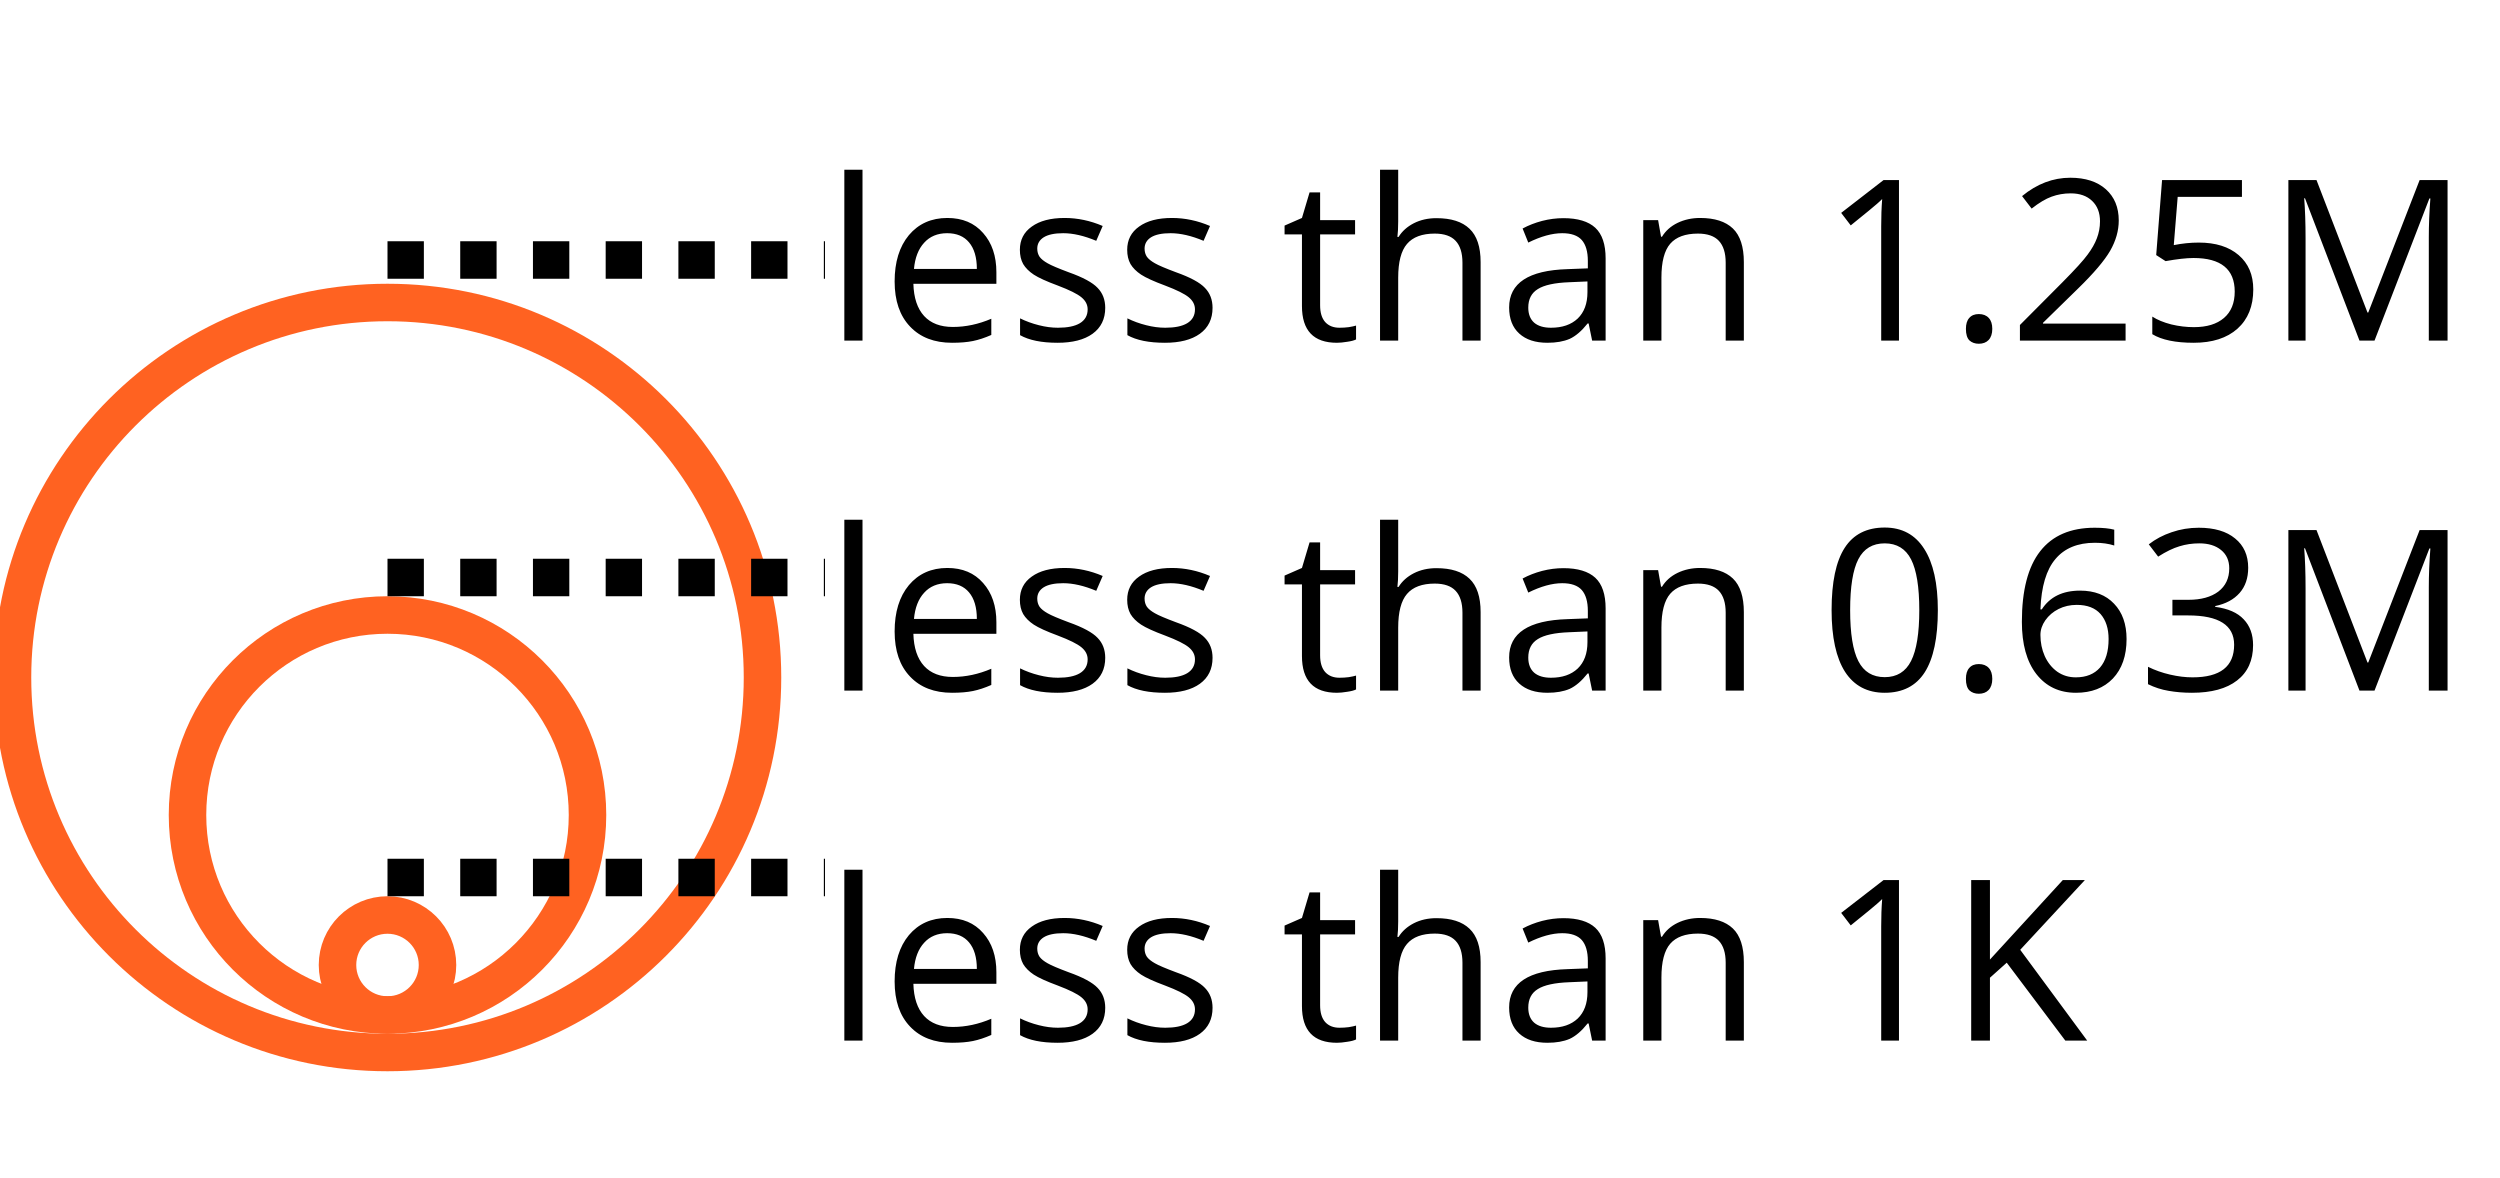
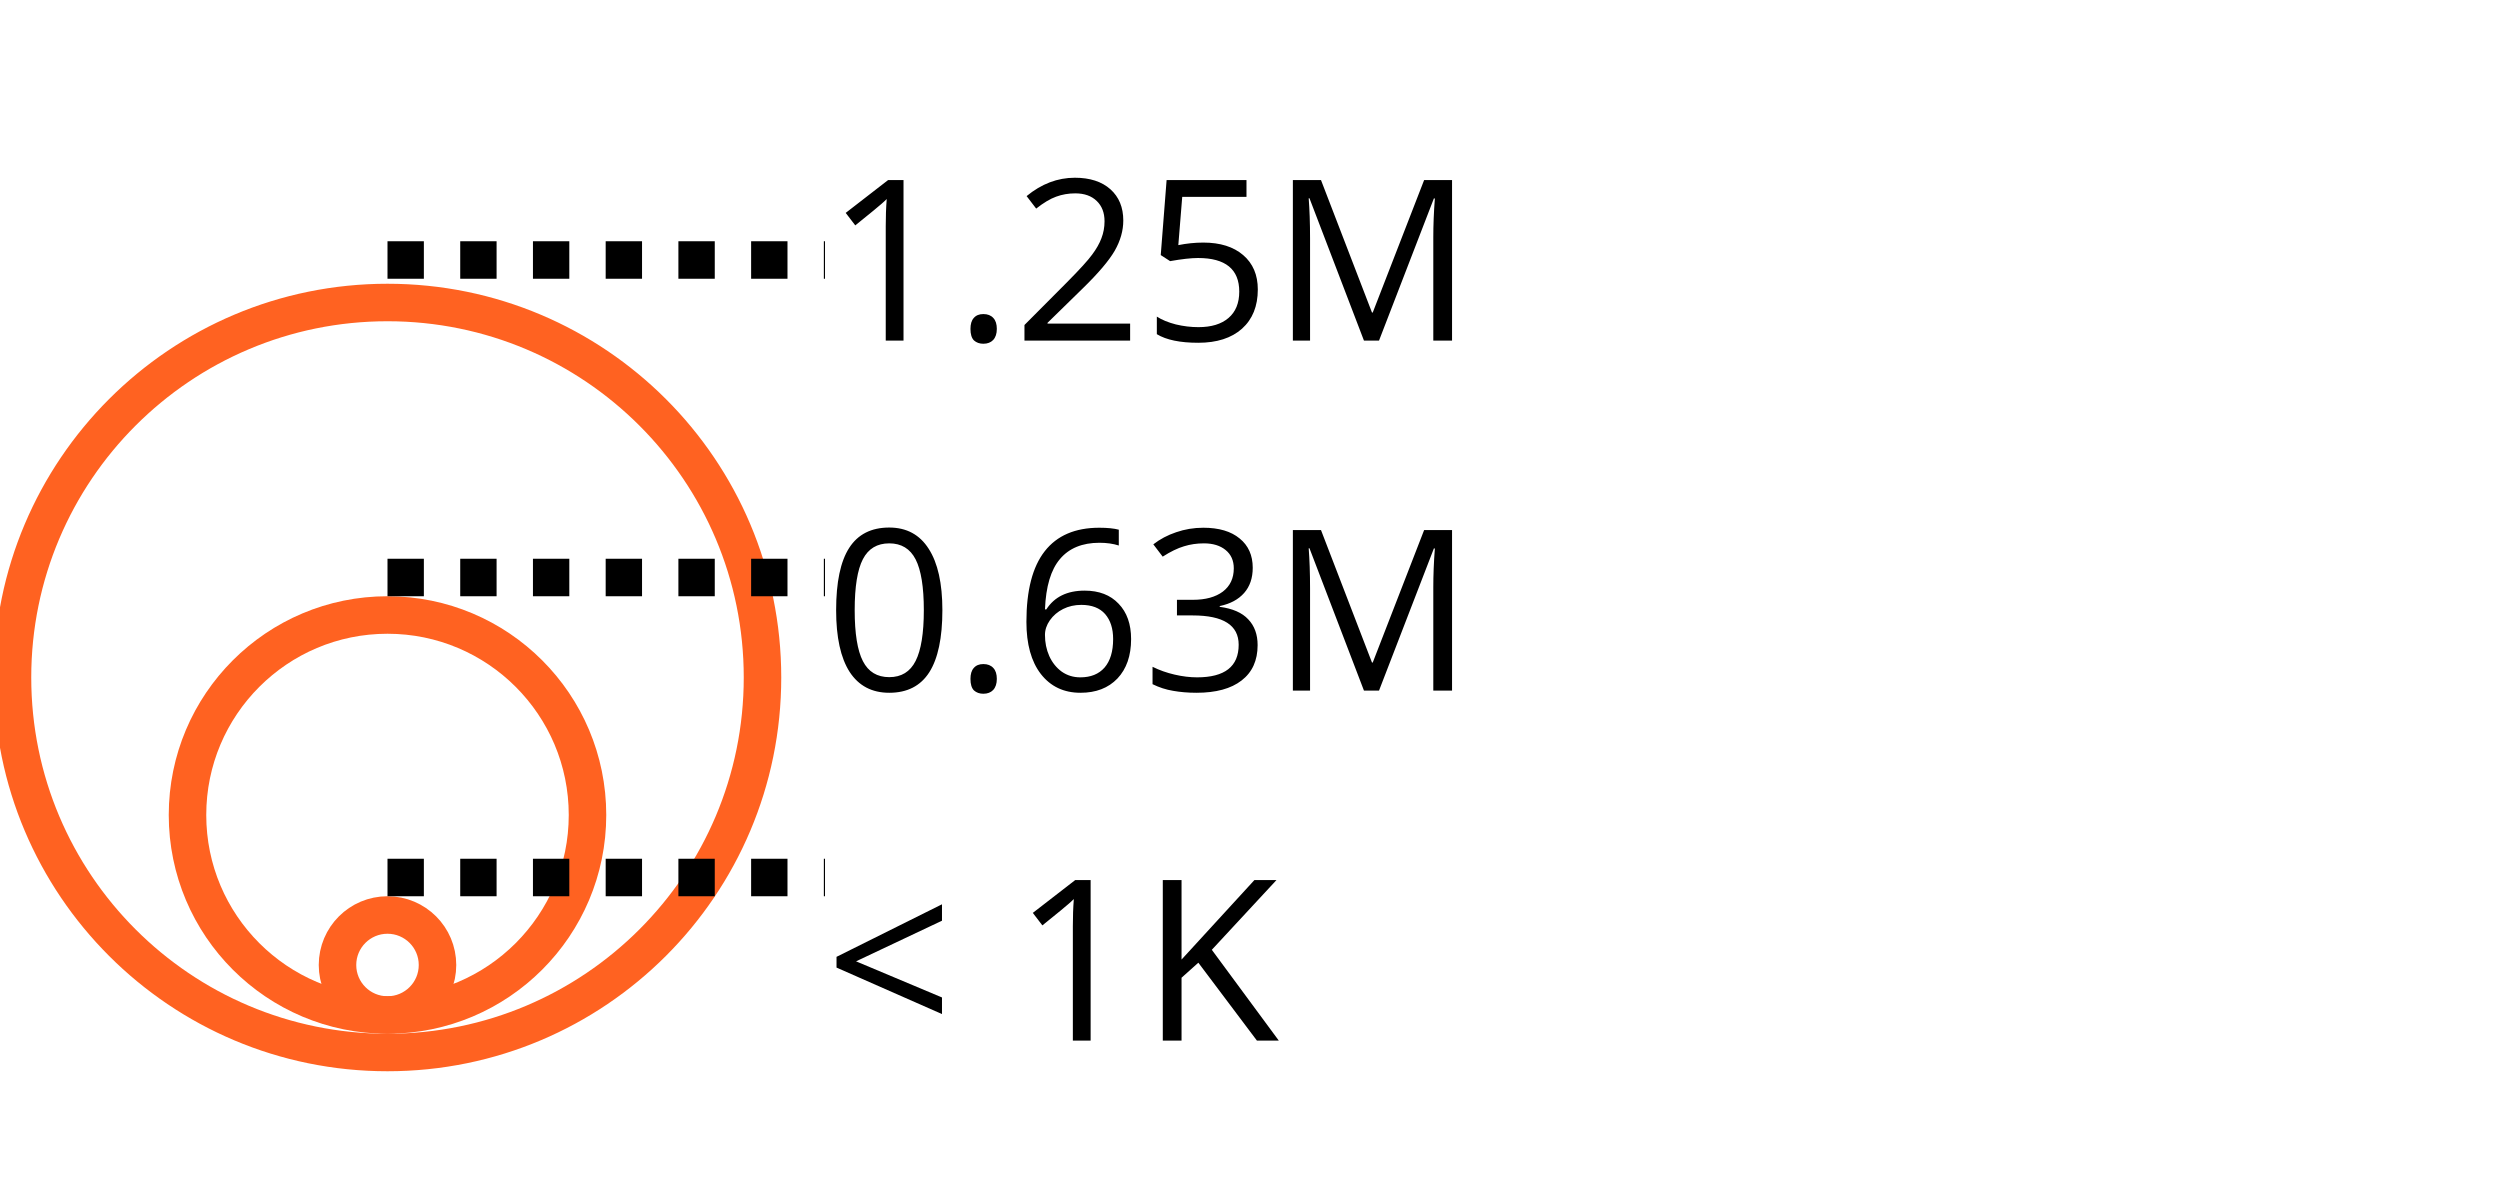
<svg xmlns="http://www.w3.org/2000/svg" version="1.1" id="Layer_1" x="0px" y="0px" viewBox="0 0 200 94.2" style="enable-background:new 0 0 200 94.2" xml:space="preserve">
  <style type="text/css">
	circle{stroke-width:3;stroke:#FF6221;stroke-width:3;stroke-miterlimit:10;fill: transparent;}
	line{fill:none;stroke:#000;stroke-width:3;stroke-miterlimit:10;stroke-dasharray:2.909,2.909;fill: transparent;}
	text{fill:#000;font-size:18px;font-family: "Open Sans", Arial, Helvetica, sans-serif;}
</style>
  <g transform="translate(31, 40)">
    <circle cx="0" cy="37.2" r="4" />
    <circle cx="0" cy="25.2" r="16" />
    <circle cx="0" cy="14.2" r="30" />
    <line x1="0" y1="30.2" x2="35" y2="30.2" />
    <line x1="0" y1="6.2" x2="35" y2="6.2" />
    <line x1="0" y1="-19.2" x2="35" y2="-19.2" />
-     <text transform="matrix(1 0 0 1 35 43.25)">less than 1K</text>
-     <text transform="matrix(1 0 0 1 35 15.25)">less than 0.63M</text>
-     <text transform="matrix(1 0 0 1 35 -12.75)">less than 1.25M</text>
+     <text transform="matrix(1 0 0 1 35 43.25)">&lt; 1K</text>
+     <text transform="matrix(1 0 0 1 35 15.25)">0.63M</text>
+     <text transform="matrix(1 0 0 1 35 -12.75)">1.25M</text>
  </g>
</svg>
